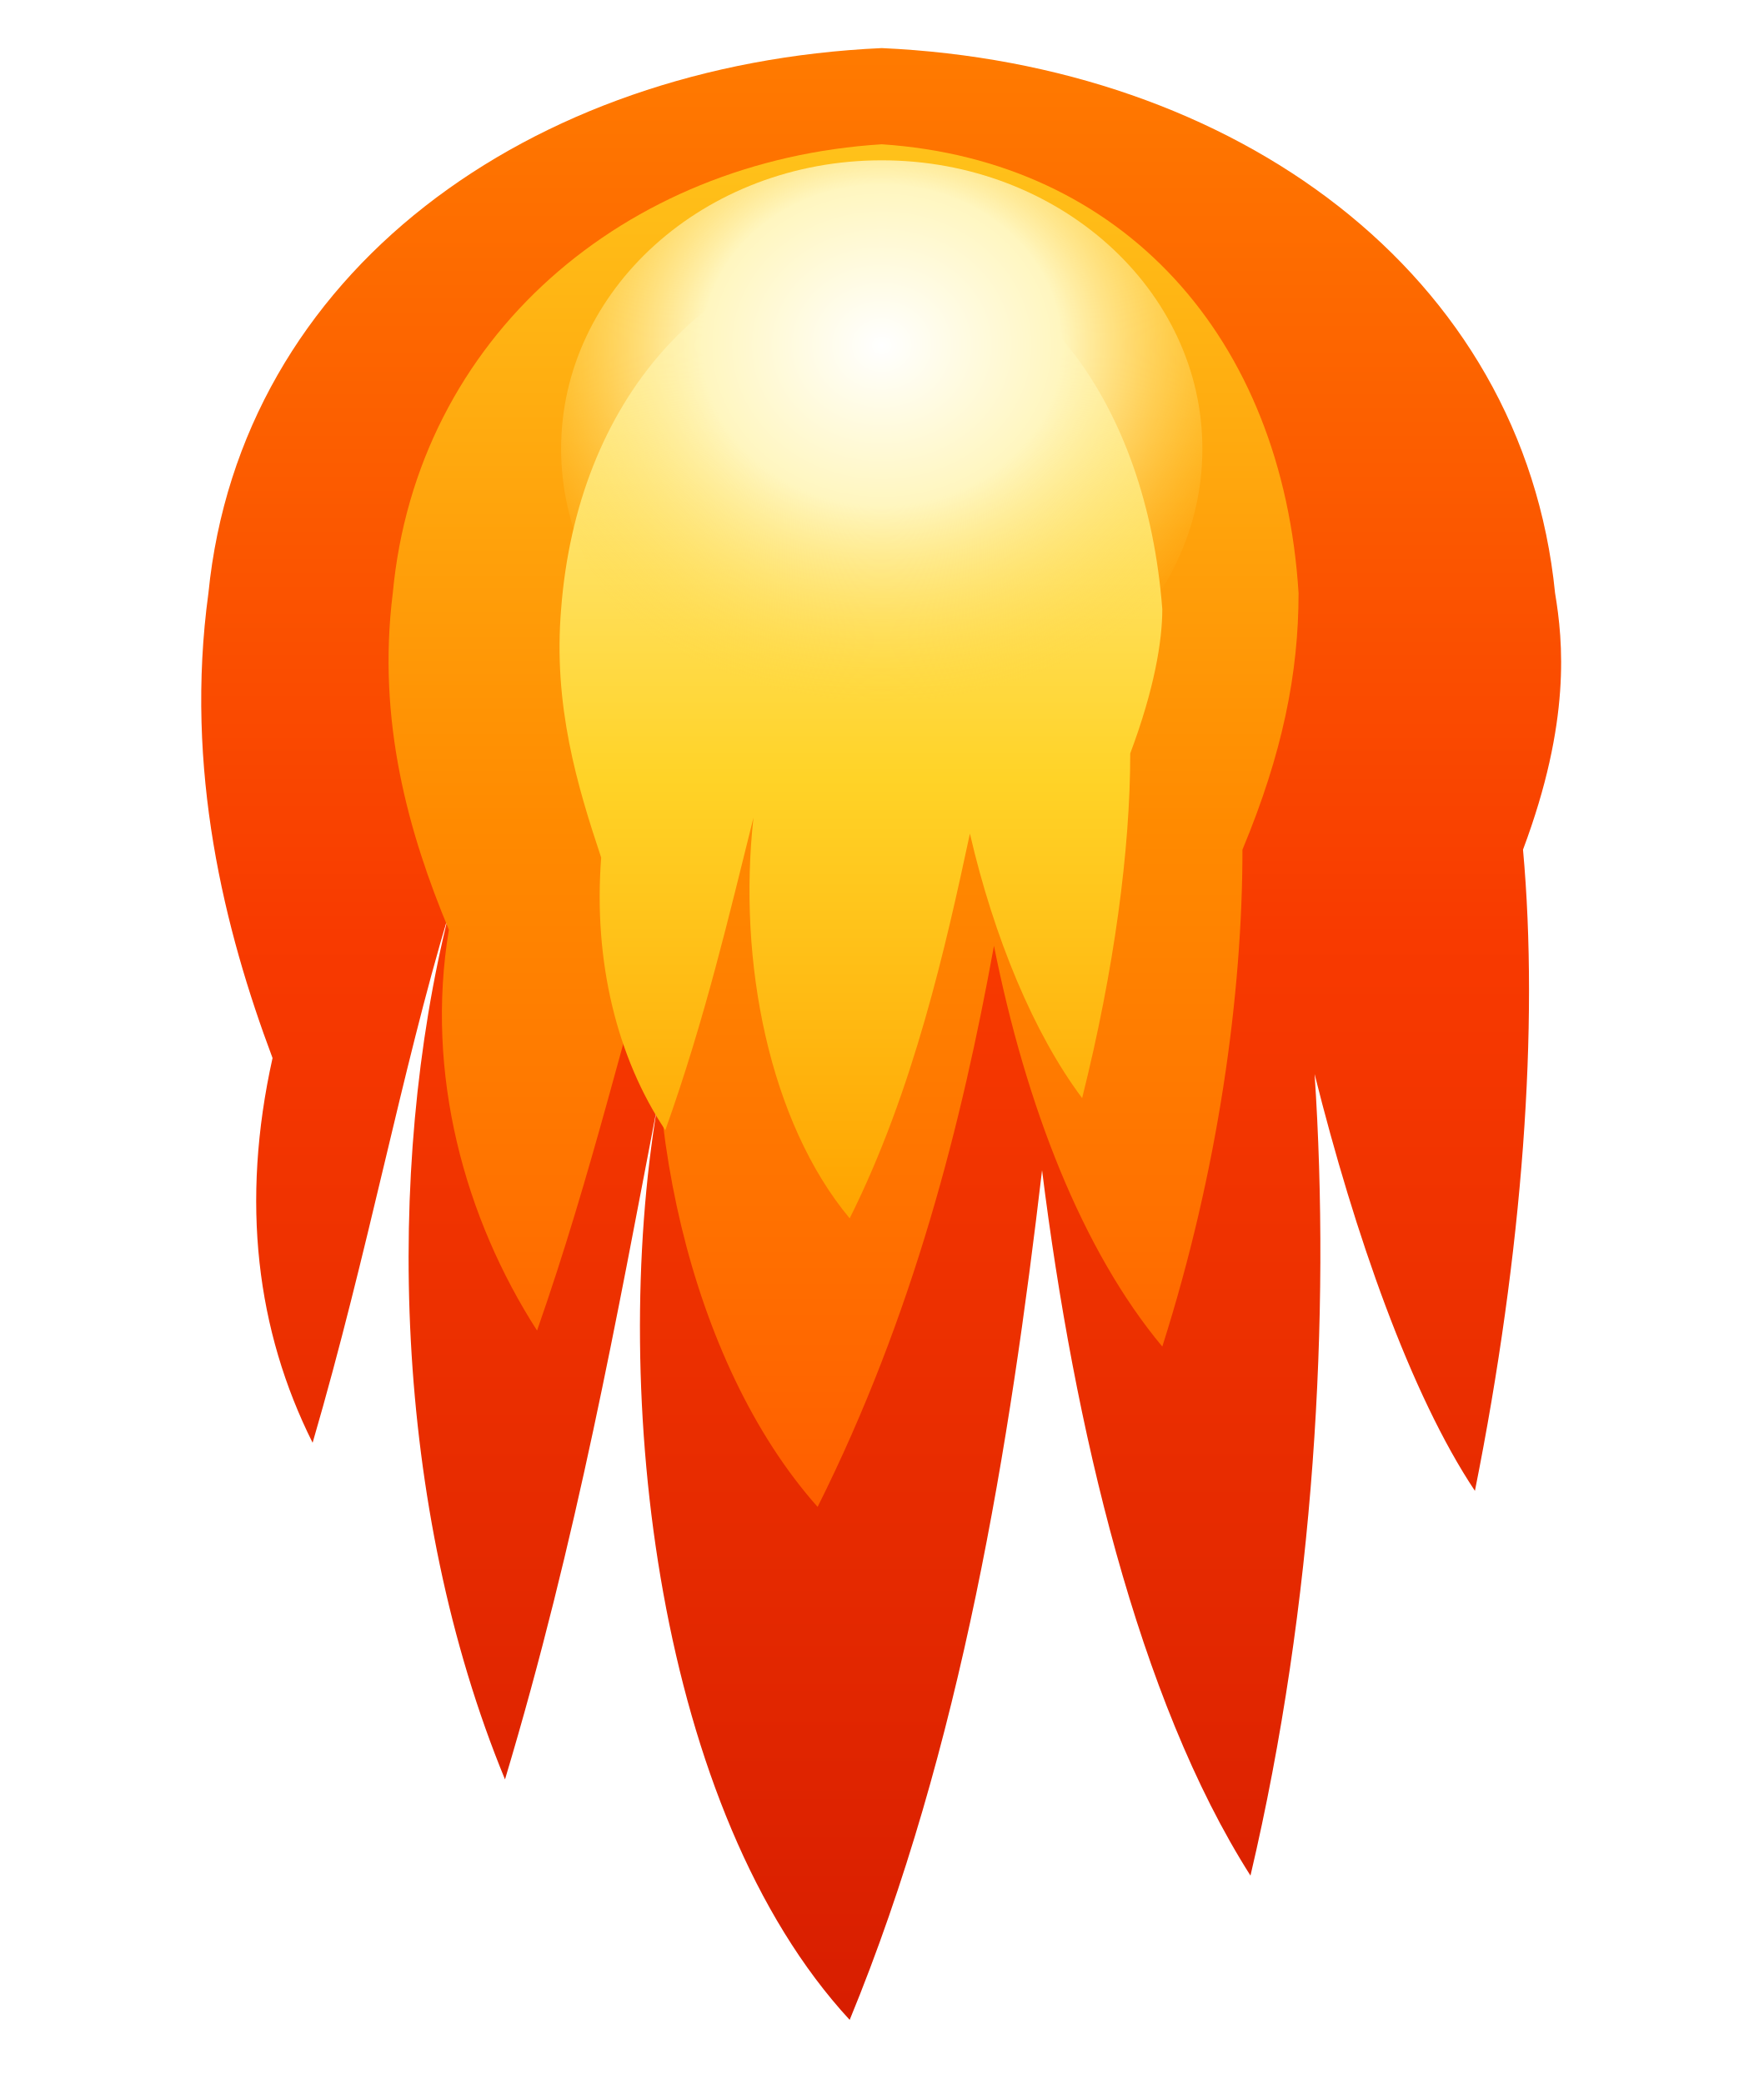
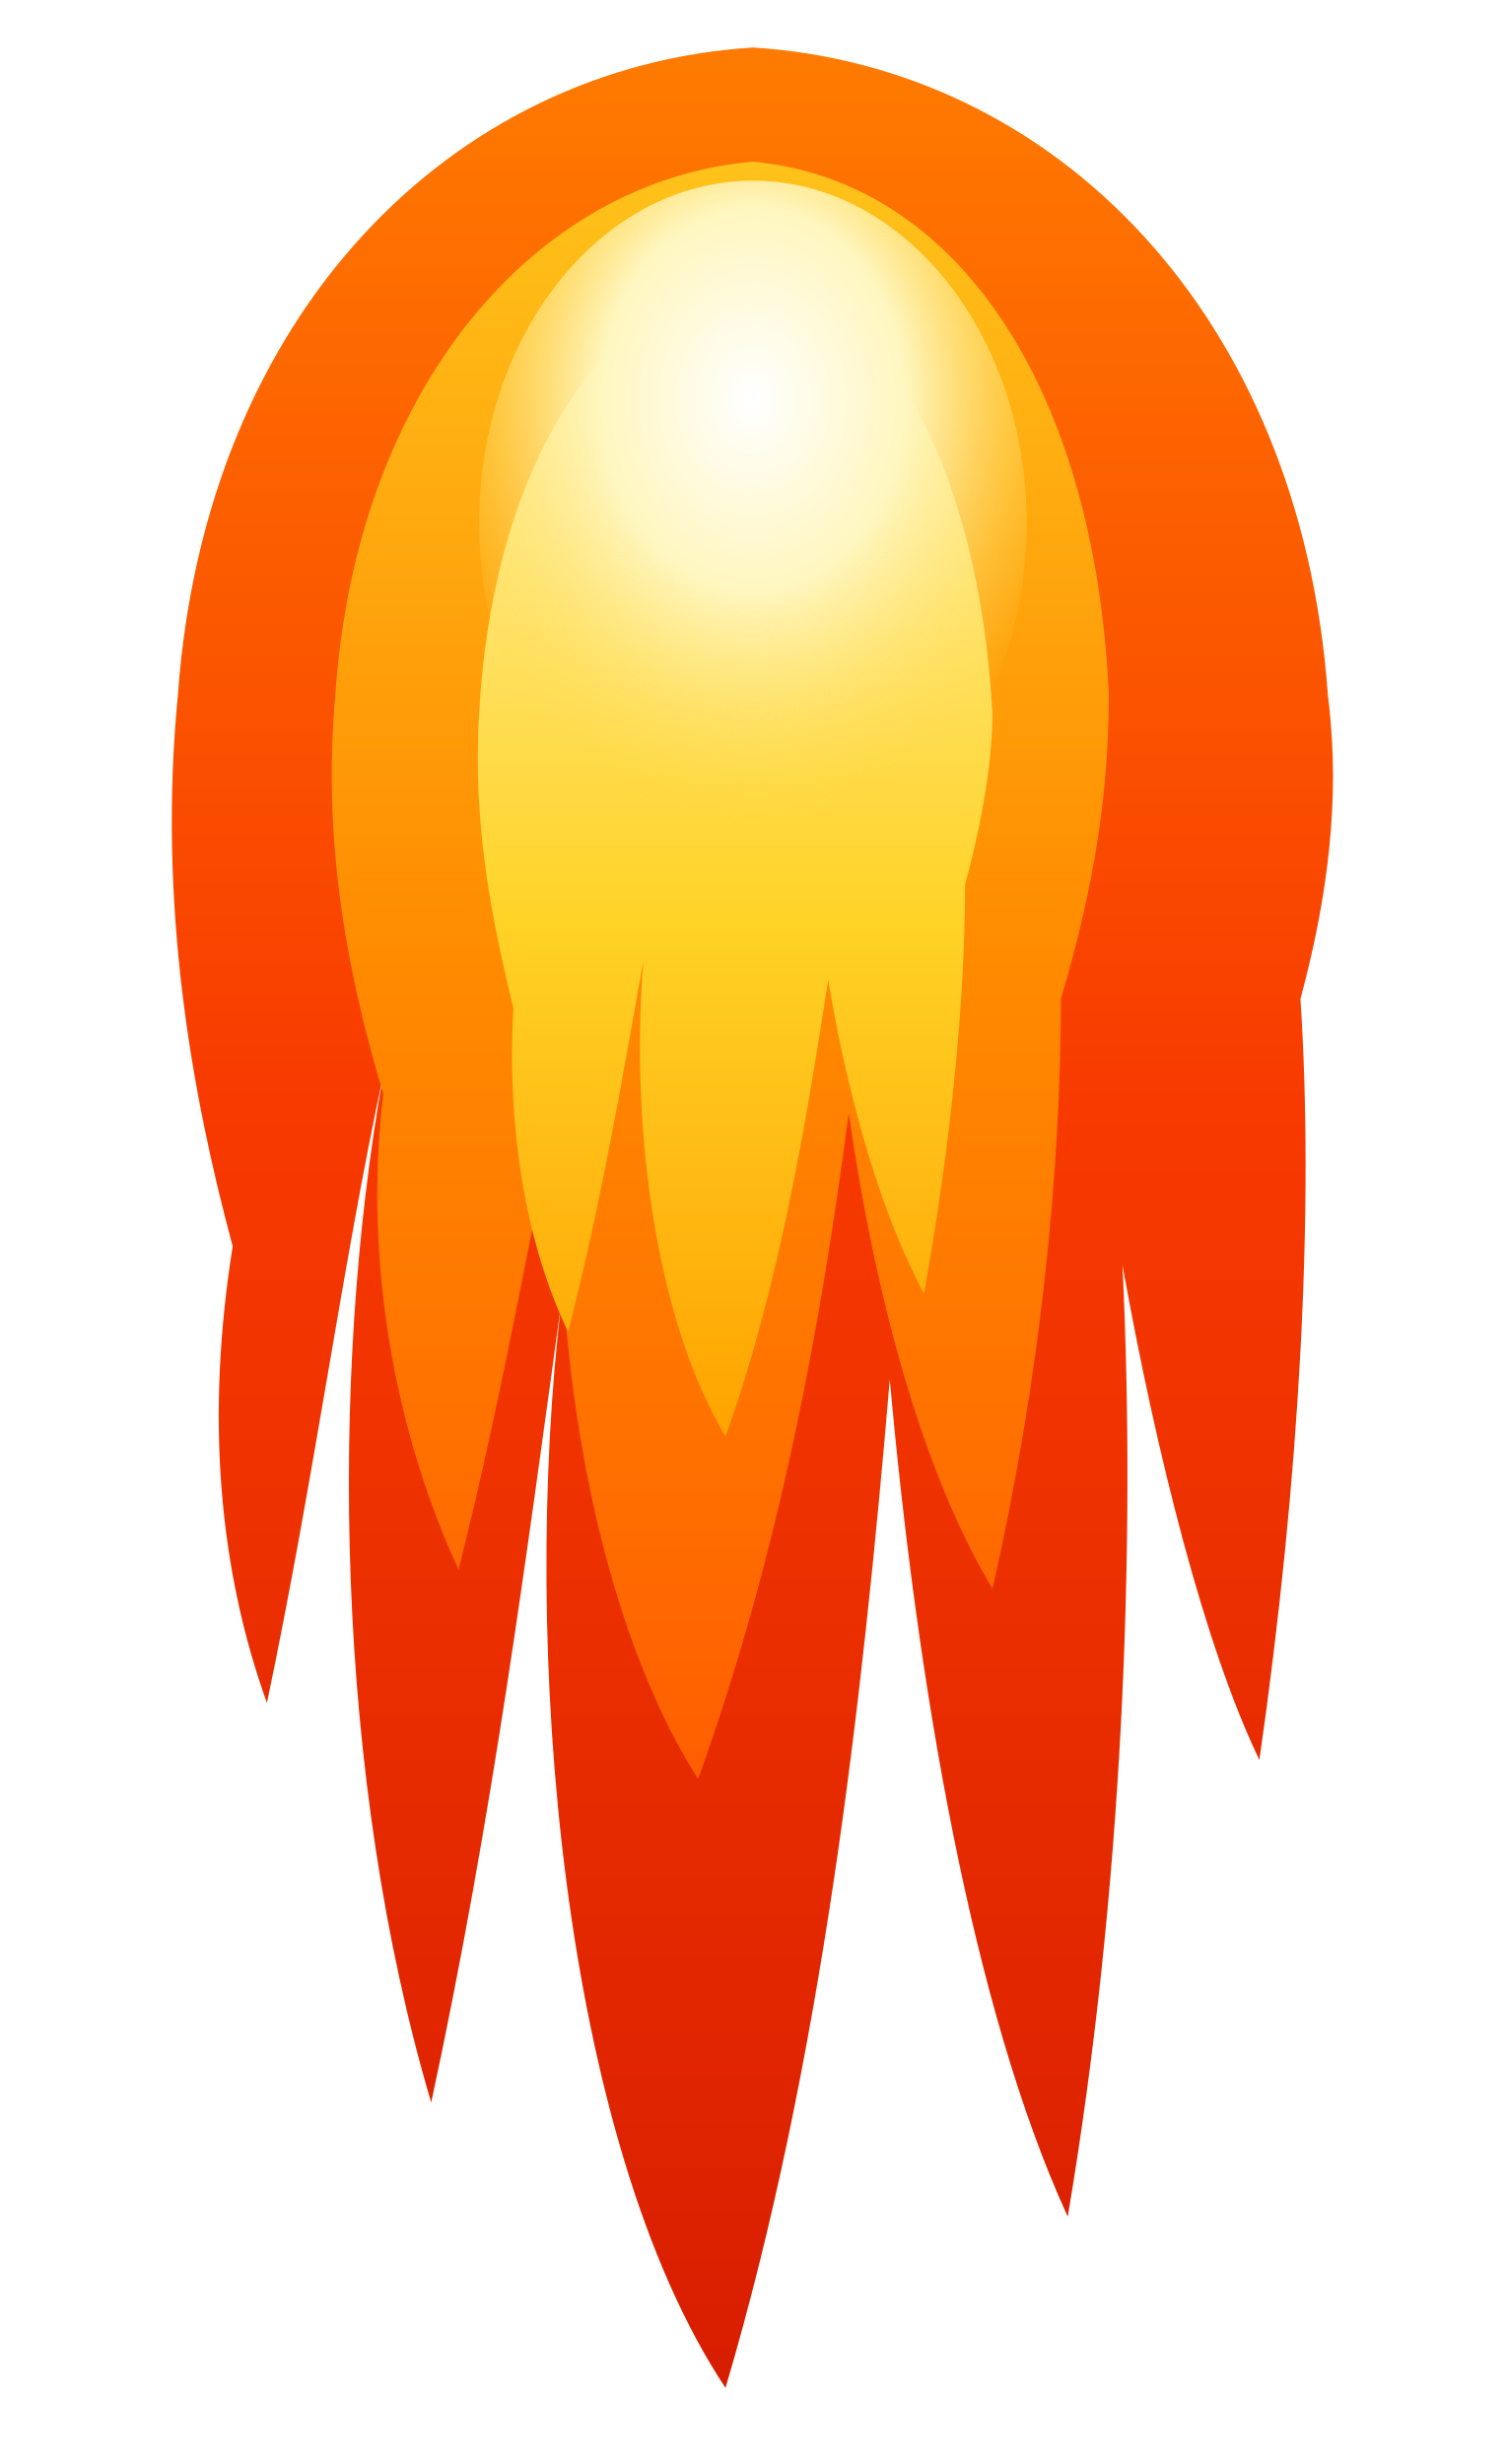
- <svg xmlns="http://www.w3.org/2000/svg" viewBox="0 0 22 26" width="22" height="26">
+ <svg xmlns="http://www.w3.org/2000/svg" viewBox="0 0 22 36" width="22" height="36">
  <defs>
    <linearGradient id="outer" x1="0" y1="1" x2="0" y2="0">
      <stop offset="0" stop-color="#ff7a00" />
      <stop offset=".45" stop-color="#f83a00" />
      <stop offset="1" stop-color="#d81e00" />
    </linearGradient>
    <linearGradient id="mid" x1="0" y1="1" x2="0" y2="0">
      <stop offset="0" stop-color="#ffc21a" />
      <stop offset=".5" stop-color="#ff8a00" />
      <stop offset="1" stop-color="#ff5e00" />
    </linearGradient>
    <linearGradient id="inner" x1="0" y1="1" x2="0" y2="0">
      <stop offset="0" stop-color="#fff3b0" />
      <stop offset=".55" stop-color="#ffd327" />
      <stop offset="1" stop-color="#ffa300" />
    </linearGradient>
    <radialGradient id="hot" cx=".5" cy=".68" r=".62">
      <stop offset="0" stop-color="#ffffff" />
      <stop offset=".45" stop-color="#fff6bf" />
      <stop offset="1" stop-color="#ffd94a" stop-opacity="0" />
    </radialGradient>
  </defs>
  <style>
    /* 아래 가운데를 붙박아야 밑동은 제자리에 있고 불혀만 쓸린다 */
    .lick { transform-box: fill-box; transform-origin: 50% 100%; }

-     /* 주기는 셋 다 같다. 기울기 크기와 시작 시각(delay)만 어긋내서 겹끼리 엇갈리게
-        한다. 음수 delay는 "이미 그만큼 진행된 상태로 시작"이라는 뜻이다. */
-     .f1 { animation: sway1 .85s ease-in-out infinite alternate; }
-     .f2 { animation: sway2 .85s ease-in-out infinite alternate; animation-delay: -.07s; }
-     .f3 { animation: sway3 .85s ease-in-out infinite alternate; animation-delay: -.14s; }
-     .hot { animation: hot-pulse .43s ease-in-out infinite alternate; }
+     /* 주기는 셋 다 같고 시작 시각(delay)만 어긋낸다. 음수 delay는 "이미 그만큼
+        진행된 상태로 시작"이라는 뜻이다. 속불이 먼저 튀어나가고 바깥 불꽃이 뒤따른다.

-     @keyframes sway1 {
-       from { transform: skewX(5deg)  scaleY(.95); }
-       to   { transform: skewX(-5deg) scaleY(1.05); }
+        주기를 2.1초로 길게 잡고 그 안에 크기가 다른 네 번의 뿜기를 넣었다 — 같은 크기로
+        규칙적으로 뛰면 기계가 펌프질하는 것처럼 보인다. 크게 한 번, 작게, 크게, 작게가
+        섞여야 "화르륵" 하고 타오르는 것처럼 들쭉날쭉해진다. */
+     .f1 { animation: shoot 2.1s infinite; }
+     .f2 { animation: shoot 2.1s infinite; animation-delay: -.05s; }
+     .f3 { animation: shoot 2.1s infinite; animation-delay: -.1s; }
+ 
+     /* 위의 느린 뿜기 위에 얹는 빠른 떨림. 세 겹을 감싼 묶음(.gust)에 걸어서 셋이 똑같이
+        흔들리게 한다 — 겹마다 따로 흔들면 위상이 벌어지는 순간 속불이 바깥으로 삐져나온다.
+        이 잔떨림이 있어야 불이 살아서 타는 것처럼 보인다(없으면 매끄럽게 커졌다 작아진다).
+        폭(1.04)이 길이(1.03)보다 크게 흔들려서 좌우로 일렁이는 느낌도 같이 난다. */
+     .gust {
+       transform-box: fill-box;
+       transform-origin: 50% 100%;
+       animation: gust .23s infinite alternate, flicker .41s infinite alternate;
    }
-     @keyframes sway2 {
-       from { transform: skewX(9deg)  scaleY(1.06); }
-       to   { transform: skewX(-9deg) scaleY(.94); }
+     /* 밑동은 쏘는 박자에 맞춰 같이 터진다 — 불이 실제로 뿜어 나오는 곳이 여기다 */
+     .hot { animation: hot-flash 1.05s infinite; animation-delay: -.12s; }
+ 
+     /* 쏘는 모양 — 뿌리에 뭉쳤다가(.58) 한 번에 뻗고(1.02), 도로 당겨졌다가 다시 뻗는다.
+        alternate(왔다갔다)가 아니라 한 방향으로 도는 이유가 이것이다: 나가는 구간은
+        빠르게, 당겨지는 구간은 느리게 해야 "쏜다"로 보인다. 구간마다 가속을 따로 준다.
+ 
+        폭(scaleX)은 길이와 반대로 간다 — 뭉쳐 있을 땐 통통하고 뻗을 땐 홀쭉해져서
+        같은 양의 불이 앞으로 뿜어 나가는 것처럼 보인다.
+ 
+        늘어나는 쪽 한계는 1.02다. 더 키우면 끝이 칸 밖으로 잘린다.
+        줄어드는 쪽은 얼마든 내려도 안 잘리므로 극적인 차이는 이쪽에서 번다. */
+     @keyframes shoot {
+       0%   { transform: scale(1.18, .54); animation-timing-function: cubic-bezier(.03, .9, .2, 1); }
+       9%   { transform: scale(.92, .99);  animation-timing-function: ease-in; }   /* 크게 한 번 */
+       24%  { transform: scale(1.12, .62); animation-timing-function: cubic-bezier(.03, .9, .2, 1); }
+       31%  { transform: scale(1.0, .82);  animation-timing-function: ease-in; }   /* 작게 */
+       43%  { transform: scale(1.14, .58); animation-timing-function: cubic-bezier(.03, .9, .2, 1); }
+       52%  { transform: scale(.94, .96);  animation-timing-function: ease-in; }   /* 다시 크게 */
+       67%  { transform: scale(1.1, .66);  animation-timing-function: cubic-bezier(.05, .85, .25, 1); }
+       75%  { transform: scale(1.02, .86); animation-timing-function: ease-in; }   /* 작게 */
+       88%  { transform: scale(1.15, .56); animation-timing-function: cubic-bezier(.03, .9, .2, 1); }
+       95%  { transform: scale(.96, .92);  animation-timing-function: ease-in; }   /* 짧게 한 번 더 */
+       100% { transform: scale(1.18, .54); }
    }
-     @keyframes sway3 {
-       from { transform: skewX(12deg) scaleY(.92); }
-       to   { transform: skewX(-12deg) scaleY(1.07); }
+ 
+     /* 잔떨림 — 느린 뿜기에 곱해진다. 폭이 길이보다 크게 흔들려 일렁이는 느낌을 준다. */
+     @keyframes gust {
+       from { transform: scale(.97, 1.0); }
+       to   { transform: scale(1.04, 1.03); }
    }
-     @keyframes hot-pulse {
-       from { transform: scale(.86); opacity: .72; }
-       to   { transform: scale(1.1); opacity: 1; }
+ 
+     /* 밝기 떨림 — 불빛이 흔들리는 것처럼. 모양과 다른 주기라 박자가 겹치지 않는다. */
+     @keyframes flicker {
+       from { opacity: .86; }
+       to   { opacity: 1; }
+     }
+ 
+     /* 밑동은 뻗는 순간 하얗게 커지고, 당겨질 때 잦아든다 */
+     @keyframes hot-flash {
+       0%   { transform: scale(1.1, .72);  opacity: .55; animation-timing-function: cubic-bezier(.05, .85, .25, 1); }
+       17%  { transform: scale(.92, 1.25); opacity: 1;   animation-timing-function: ease-in; }
+       42%  { transform: scale(1.05, .82); opacity: .6;  animation-timing-function: cubic-bezier(.05, .85, .25, 1); }
+       58%  { transform: scale(.95, 1.12); opacity: .95; animation-timing-function: ease-in; }
+       100% { transform: scale(1.1, .72);  opacity: .55; }
    }

    /* 움직임을 꺼 달라는 설정이면 멈춘다. 현장 패널에서 계속 흔들리는 게
       거슬린다는 사람도 있어서, 그 설정을 존중한다. */
    @media (prefers-reduced-motion: reduce) {
      .f1, .f2, .f3, .hot { animation: none; }
    }
  </style>
-   <g transform="translate(0, 26) scale(1, -1)">
-     <path class="lick f1" fill="url(#outer)" d="M11 25.4              C6.6 25.2 3 22.6 2.6 18.6              C2.3 16.4 2.8 14.4 3.4 12.8              C3 11 3.2 9.4 3.9 8              C4.6 10.4 5 12.6 5.6 14.6              C4.8 11.4 4.9 7.2 6.3 3.8              C7.2 6.8 7.7 9.6 8.2 12.2              C7.6 8.6 8.2 3.4 10.6 .8              C12 4.2 12.6 8 13 11.4              C13.4 8.2 14.2 4.8 15.6 2.6              C16.4 6 16.6 9.6 16.4 12.6              C16.9 10.6 17.6 8.6 18.4 7.4              C19 10.4 19.2 13.2 19 15.4              C19.6 17 19.5 18 19.4 18.6              C19 22.6 15.4 25.2 11 25.4 Z" />
-     <path class="lick f2" fill="url(#mid)" d="M11 24.2 C7.8 24 5.2 21.8 4.9 18.6 C4.7 17 5.1 15.6 5.6 14.4 C5.3 12.6 5.8 10.8 6.7 9.4 C7.4 11.4 7.8 13.2 8.3 14.8 C7.9 12.2 8.6 9 10.2 7.2 C11.4 9.6 12 12 12.4 14.2 C12.8 12.2 13.5 10.4 14.5 9.2 C15.2 11.4 15.5 13.6 15.5 15.4 C16 16.6 16.2 17.6 16.2 18.6 C16 21.8 14 24 11 24.2 Z" />
-     <path class="lick f3" fill="url(#inner)" d="M11 23 C8.8 22.8 7.2 21 7 18.4 C6.9 17.2 7.2 16.2 7.5 15.3 C7.4 14 7.7 12.8 8.3 11.9 C8.8 13.3 9.1 14.6 9.4 15.8 C9.2 14 9.6 12 10.6 10.8 C11.4 12.4 11.8 14.2 12.1 15.6 C12.4 14.3 12.9 13.1 13.5 12.3 C13.9 13.9 14.1 15.4 14.1 16.6 C14.4 17.4 14.5 18 14.5 18.4 C14.3 21 12.9 22.8 11 23 Z" />
-     <ellipse class="lick hot" cx="11" cy="20.4" rx="4" ry="3.6" fill="url(#hot)" />
+   <g transform="translate(0, 36) scale(1, -1)">
+     <g transform="scale(1, 1.39)">
+       <g class="gust">
+         <path class="lick f1" fill="url(#outer)" d="M11 25.4              C6.6 25.2 3 22.6 2.6 18.6              C2.3 16.4 2.8 14.4 3.4 12.8              C3 11 3.2 9.4 3.9 8              C4.6 10.4 5 12.6 5.6 14.6              C4.8 11.4 4.9 7.2 6.3 3.8              C7.2 6.8 7.7 9.6 8.2 12.2              C7.6 8.6 8.2 3.4 10.6 .8              C12 4.2 12.6 8 13 11.4              C13.4 8.2 14.2 4.8 15.6 2.6              C16.4 6 16.6 9.6 16.4 12.6              C16.9 10.6 17.6 8.6 18.4 7.4              C19 10.4 19.2 13.2 19 15.4              C19.6 17 19.5 18 19.4 18.6              C19 22.6 15.4 25.2 11 25.4 Z" />
+         <path class="lick f2" fill="url(#mid)" d="M11 24.2 C7.8 24 5.2 21.8 4.9 18.6 C4.7 17 5.1 15.6 5.6 14.4 C5.3 12.6 5.8 10.8 6.7 9.4 C7.4 11.4 7.8 13.2 8.3 14.8 C7.9 12.2 8.6 9 10.2 7.2 C11.4 9.6 12 12 12.4 14.2 C12.8 12.2 13.5 10.4 14.5 9.2 C15.2 11.4 15.5 13.6 15.5 15.4 C16 16.6 16.2 17.6 16.2 18.6 C16 21.8 14 24 11 24.2 Z" />
+         <path class="lick f3" fill="url(#inner)" d="M11 23 C8.8 22.8 7.2 21 7 18.4 C6.9 17.2 7.2 16.2 7.5 15.3 C7.4 14 7.7 12.8 8.3 11.9 C8.8 13.3 9.1 14.6 9.4 15.8 C9.2 14 9.6 12 10.6 10.8 C11.4 12.4 11.8 14.2 12.1 15.6 C12.4 14.3 12.9 13.1 13.5 12.3 C13.9 13.9 14.1 15.4 14.1 16.6 C14.4 17.4 14.5 18 14.5 18.4 C14.3 21 12.9 22.8 11 23 Z" />
+         <ellipse class="lick hot" cx="11" cy="20.4" rx="4" ry="3.6" fill="url(#hot)" />
+       </g>
+     </g>
  </g>
</svg>
